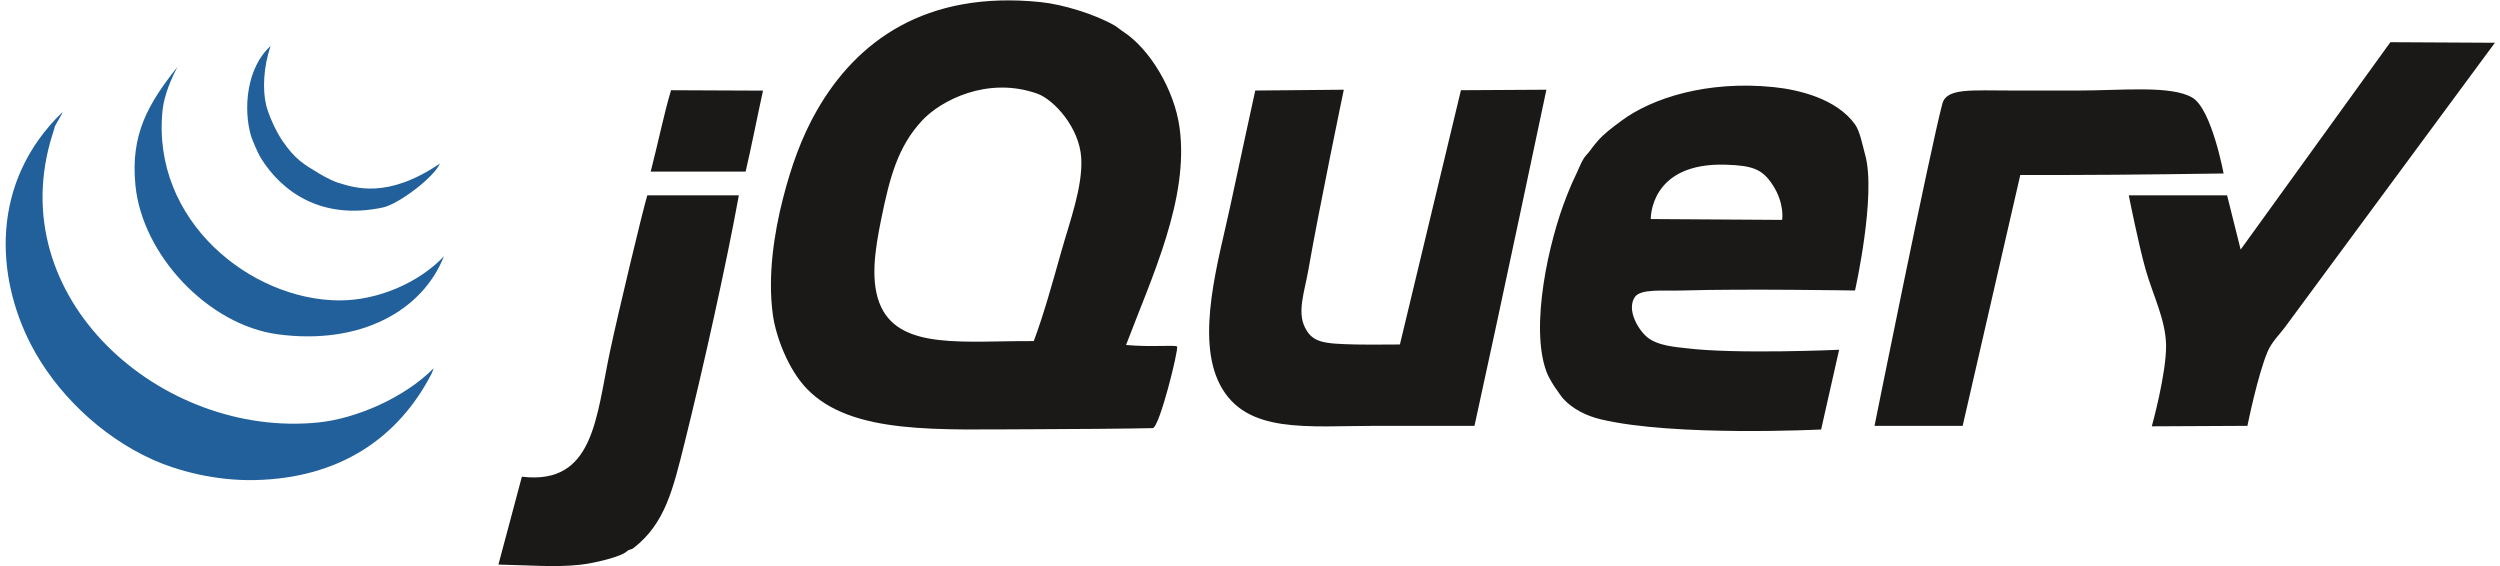
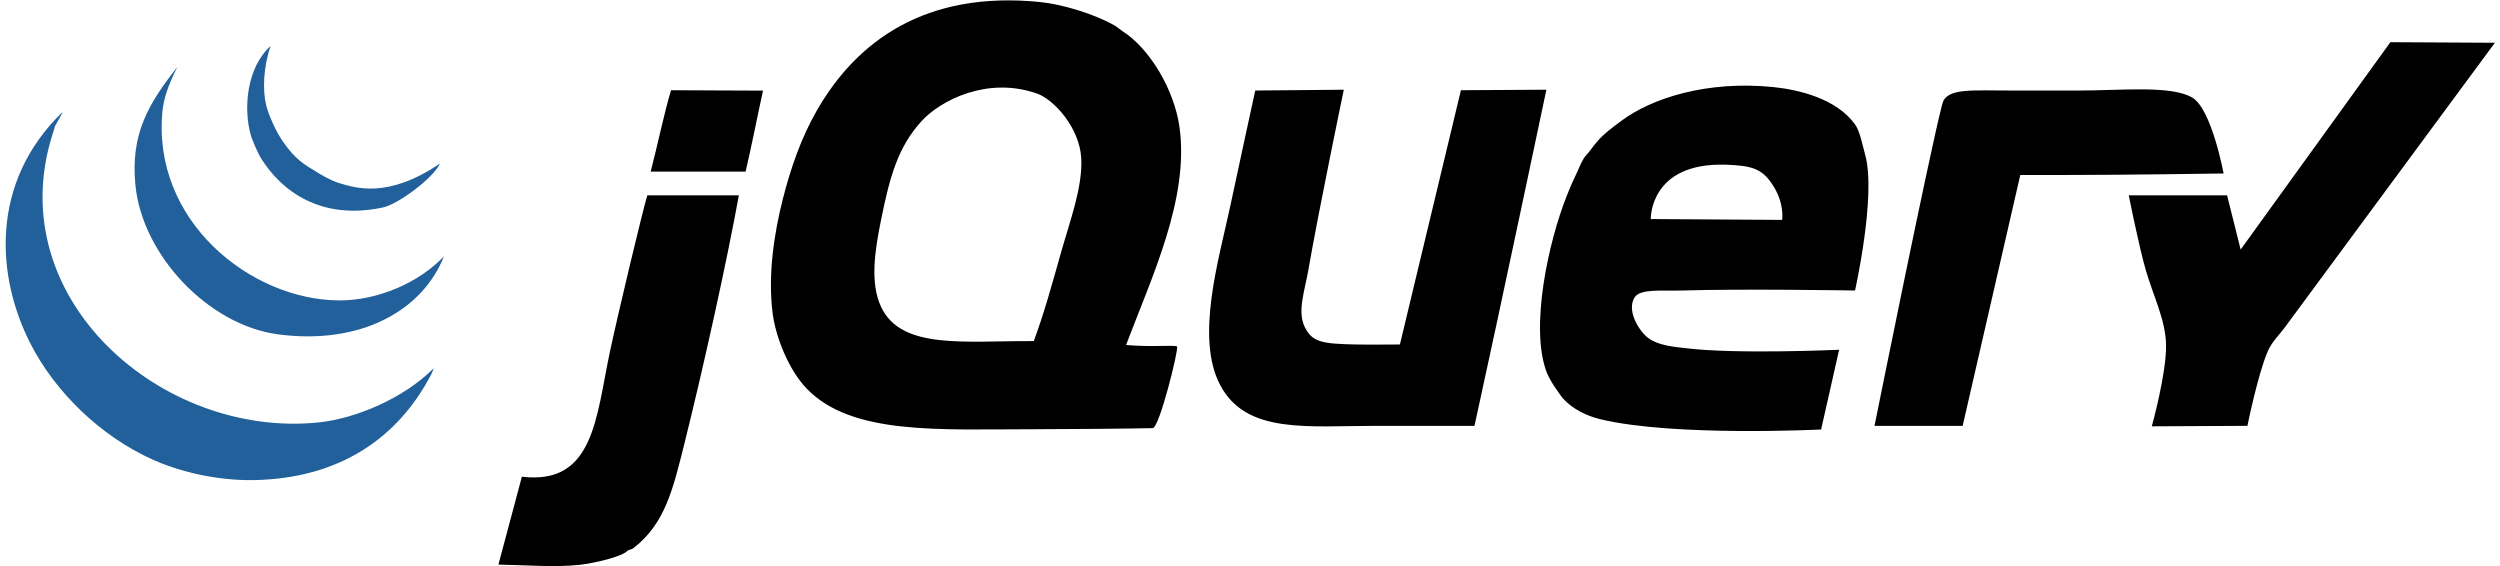
<svg xmlns="http://www.w3.org/2000/svg" width="2500" height="566" viewBox="0 0 512 116">
  <g fill="none" fill-rule="evenodd">
-     <path d="M489.718 8.646l21.42.118s-39.824 53.964-43.076 58.362c-1.056 1.424-2.66 2.96-3.474 4.864-2.057 4.786-4.169 15.285-4.169 15.285l-19.599.098s3.05-10.944 2.924-16.773c-.11-5.092-2.71-10.178-4.168-15.285-1.474-5.17-3.475-15.286-3.475-15.286h20.15l2.779 11.117 30.688-42.5" fill="#1A1918" />
-     <path d="M449.157 20.027c3.953 2.383 6.379 15.529 6.379 15.529s-20.684.305-31.94.305h-9.727l-11.812 51.414h-18.064s11.242-55.874 13.896-66.004c.86-3.28 5.892-2.717 14.389-2.717h13.569c8.762 0 19.003-1.119 23.31 1.473M365.06 45.067s.563-3.3-1.91-7.122c-2.113-3.258-4.064-4.016-9.623-4.19-15.695-.493-15.39 11.138-15.39 11.138l26.923.174zm17.022-13.32c2.3 8.297-2.084 27.792-2.084 27.792s-22.894-.382-35.434 0c-3.899.119-8.566-.424-9.727 1.39-1.633 2.542.597 6.455 2.487 8.108 2.175 1.903 6.412 2.12 7.935 2.313 10.178 1.293 31.48.334 31.48.334l-3.69 16.34s-30.103 1.51-45.16-2.084c-2.973-.708-5.76-2.139-7.643-4.168-.514-.555-.96-1.312-1.446-1.966-.388-.522-1.52-2.237-2.028-3.593-3.439-9.164.403-26.72 4.169-36.128.437-1.09.986-2.473 1.564-3.648.722-1.465 1.333-3.119 1.91-3.995.388-.604.869-.993 1.272-1.563.465-.674 1.006-1.327 1.507-1.91 1.39-1.612 2.967-2.752 4.864-4.168 6.273-4.698 17.626-8.345 31.265-6.949 5.135.528 12.89 2.362 16.675 7.643 1.014 1.41 1.515 4.21 2.084 6.253zM299.229 18.49l17.516-.103s-9.762 46.307-14.737 68.888h-20.15c-14.082 0-26.623 1.744-31.959-8.338-5.176-9.789-.236-25.887 2.084-36.824 1.64-7.74 5.094-23.56 5.094-23.56l18.148-.166s-5.128 24.63-7.262 36.928c-.764 4.405-2.34 8.553-.694 11.81 1.563 3.1 3.752 3.322 10.421 3.475 2.113.05 9.033 0 9.033 0l12.506-52.11M217.244 51.84c1.834-6.516 4.509-13.582 4.169-19.454-.368-6.28-5.634-11.998-9.032-13.2-10.234-3.613-19.815 1.438-23.623 5.558-4.926 5.336-6.594 11.569-8.338 20.15-1.298 6.37-2.362 13.095 0 18.063 4.182 8.783 17.224 6.865 31.266 6.949 2.084-5.586 3.807-11.86 5.558-18.066zm24.318-25.706c2 14.548-5.676 30.606-10.964 44.57 5.392.487 10.117-.075 10.457.327.354.521-3.614 16.668-4.997 16.71-4.279.111-18.459.229-24.372.229-19.295 0-37.345 1.257-46.55-8.337-3.738-3.898-6.323-10.583-6.949-15.286-1.042-7.851.264-16.495 2.085-23.622 1.647-6.435 3.758-12.507 6.948-18.066C175.328 8.507 189.432-1.998 213.075.427c4.586.472 11.172 2.48 15.286 4.863.284.167 1.279.959 1.507 1.098 5.559 3.537 10.624 11.978 11.694 19.746zM156.193 18.574c-1.167 5.315-2.334 11.34-3.564 16.592h-19.454c1.507-5.822 2.661-11.61 4.169-16.675 6.225 0 12.013.083 18.85.083M132.48 40.03h18.76c-2.453 13.576-7.31 35.475-11.117 50.719-2.383 9.54-3.974 16.501-10.422 21.538-.577.452-.91.237-1.39.695-1.188 1.133-6.684 2.447-9.726 2.779-4.947.536-10.54.07-16.62-.055 1.591-5.815 3.391-12.798 4.809-18.01 14.82 1.794 15.195-12.214 18.064-25.706 1.66-7.796 6.691-28.834 7.642-31.96" fill="#1A1918" />
+     <path d="M489.718 8.646l21.42.118s-39.824 53.964-43.076 58.362c-1.056 1.424-2.66 2.96-3.474 4.864-2.057 4.786-4.169 15.285-4.169 15.285l-19.599.098s3.05-10.944 2.924-16.773c-.11-5.092-2.71-10.178-4.168-15.285-1.474-5.17-3.475-15.286-3.475-15.286h20.15l2.779 11.117 30.688-42.5" fill="#000" />
+     <path d="M449.157 20.027c3.953 2.383 6.379 15.529 6.379 15.529s-20.684.305-31.94.305h-9.727l-11.812 51.414h-18.064s11.242-55.874 13.896-66.004c.86-3.28 5.892-2.717 14.389-2.717h13.569c8.762 0 19.003-1.119 23.31 1.473M365.06 45.067s.563-3.3-1.91-7.122c-2.113-3.258-4.064-4.016-9.623-4.19-15.695-.493-15.39 11.138-15.39 11.138l26.923.174zm17.022-13.32c2.3 8.297-2.084 27.792-2.084 27.792s-22.894-.382-35.434 0c-3.899.119-8.566-.424-9.727 1.39-1.633 2.542.597 6.455 2.487 8.108 2.175 1.903 6.412 2.12 7.935 2.313 10.178 1.293 31.48.334 31.48.334l-3.69 16.34s-30.103 1.51-45.16-2.084c-2.973-.708-5.76-2.139-7.643-4.168-.514-.555-.96-1.312-1.446-1.966-.388-.522-1.52-2.237-2.028-3.593-3.439-9.164.403-26.72 4.169-36.128.437-1.09.986-2.473 1.564-3.648.722-1.465 1.333-3.119 1.91-3.995.388-.604.869-.993 1.272-1.563.465-.674 1.006-1.327 1.507-1.91 1.39-1.612 2.967-2.752 4.864-4.168 6.273-4.698 17.626-8.345 31.265-6.949 5.135.528 12.89 2.362 16.675 7.643 1.014 1.41 1.515 4.21 2.084 6.253zM299.229 18.49l17.516-.103s-9.762 46.307-14.737 68.888h-20.15c-14.082 0-26.623 1.744-31.959-8.338-5.176-9.789-.236-25.887 2.084-36.824 1.64-7.74 5.094-23.56 5.094-23.56l18.148-.166s-5.128 24.63-7.262 36.928c-.764 4.405-2.34 8.553-.694 11.81 1.563 3.1 3.752 3.322 10.421 3.475 2.113.05 9.033 0 9.033 0l12.506-52.11M217.244 51.84c1.834-6.516 4.509-13.582 4.169-19.454-.368-6.28-5.634-11.998-9.032-13.2-10.234-3.613-19.815 1.438-23.623 5.558-4.926 5.336-6.594 11.569-8.338 20.15-1.298 6.37-2.362 13.095 0 18.063 4.182 8.783 17.224 6.865 31.266 6.949 2.084-5.586 3.807-11.86 5.558-18.066zm24.318-25.706c2 14.548-5.676 30.606-10.964 44.57 5.392.487 10.117-.075 10.457.327.354.521-3.614 16.668-4.997 16.71-4.279.111-18.459.229-24.372.229-19.295 0-37.345 1.257-46.55-8.337-3.738-3.898-6.323-10.583-6.949-15.286-1.042-7.851.264-16.495 2.085-23.622 1.647-6.435 3.758-12.507 6.948-18.066C175.328 8.507 189.432-1.998 213.075.427c4.586.472 11.172 2.48 15.286 4.863.284.167 1.279.959 1.507 1.098 5.559 3.537 10.624 11.978 11.694 19.746zM156.193 18.574c-1.167 5.315-2.334 11.34-3.564 16.592h-19.454c1.507-5.822 2.661-11.61 4.169-16.675 6.225 0 12.013.083 18.85.083M132.48 40.03h18.76c-2.453 13.576-7.31 35.475-11.117 50.719-2.383 9.54-3.974 16.501-10.422 21.538-.577.452-.91.237-1.39.695-1.188 1.133-6.684 2.447-9.726 2.779-4.947.536-10.54.07-16.62-.055 1.591-5.815 3.391-12.798 4.809-18.01 14.82 1.794 15.195-12.214 18.064-25.706 1.66-7.796 6.691-28.834 7.642-31.96" fill="#000" />
    <g fill="#21609B">
      <path d="M88.708 75.464l-.402 1.042c-6.85 13.34-18.989 21.524-36.303 21.885-8.094.167-15.806-1.91-20.844-4.168C20.287 89.338 11.142 80.279 6.148 70.6c-7.164-13.875-8.456-33.176 6.44-47.592.23 0-1.807 3.126-1.577 3.126l-.41 1.334C-.133 61.074 32.938 89.874 65.086 86.58c7.726-.792 17.578-5.023 23.622-11.116" />
      <path d="M69.254 61.568c8.088.055 16.536-3.725 21.539-9.032-4.377 11.11-17.05 18.251-34.044 15.98-14.23-1.904-27.785-16.223-29.181-30.571-1.021-10.442 2.618-16.674 8.615-24.234-2.084 3.954-2.863 7.003-3.057 8.948-2.278 22.588 18.044 38.79 36.128 38.909" />
      <path d="M89.98 33.512c-1.257 2.884-8.496 8.33-11.693 9.011-12.659 2.697-20.766-3.306-25.013-10.137-.631-1.02-1.798-3.806-2.007-4.515-1.647-5.6-.89-14.07 4.023-18.454-1.48 4.169-1.696 9.011-.917 12.159.472 1.903 1.91 5.226 3.349 7.316 2.618 3.807 4.279 4.732 7.642 6.754 1.515.91 3.14 1.64 3.842 1.84 3.189.939 9.922 3.412 20.775-3.974" />
    </g>
  </g>
</svg>
